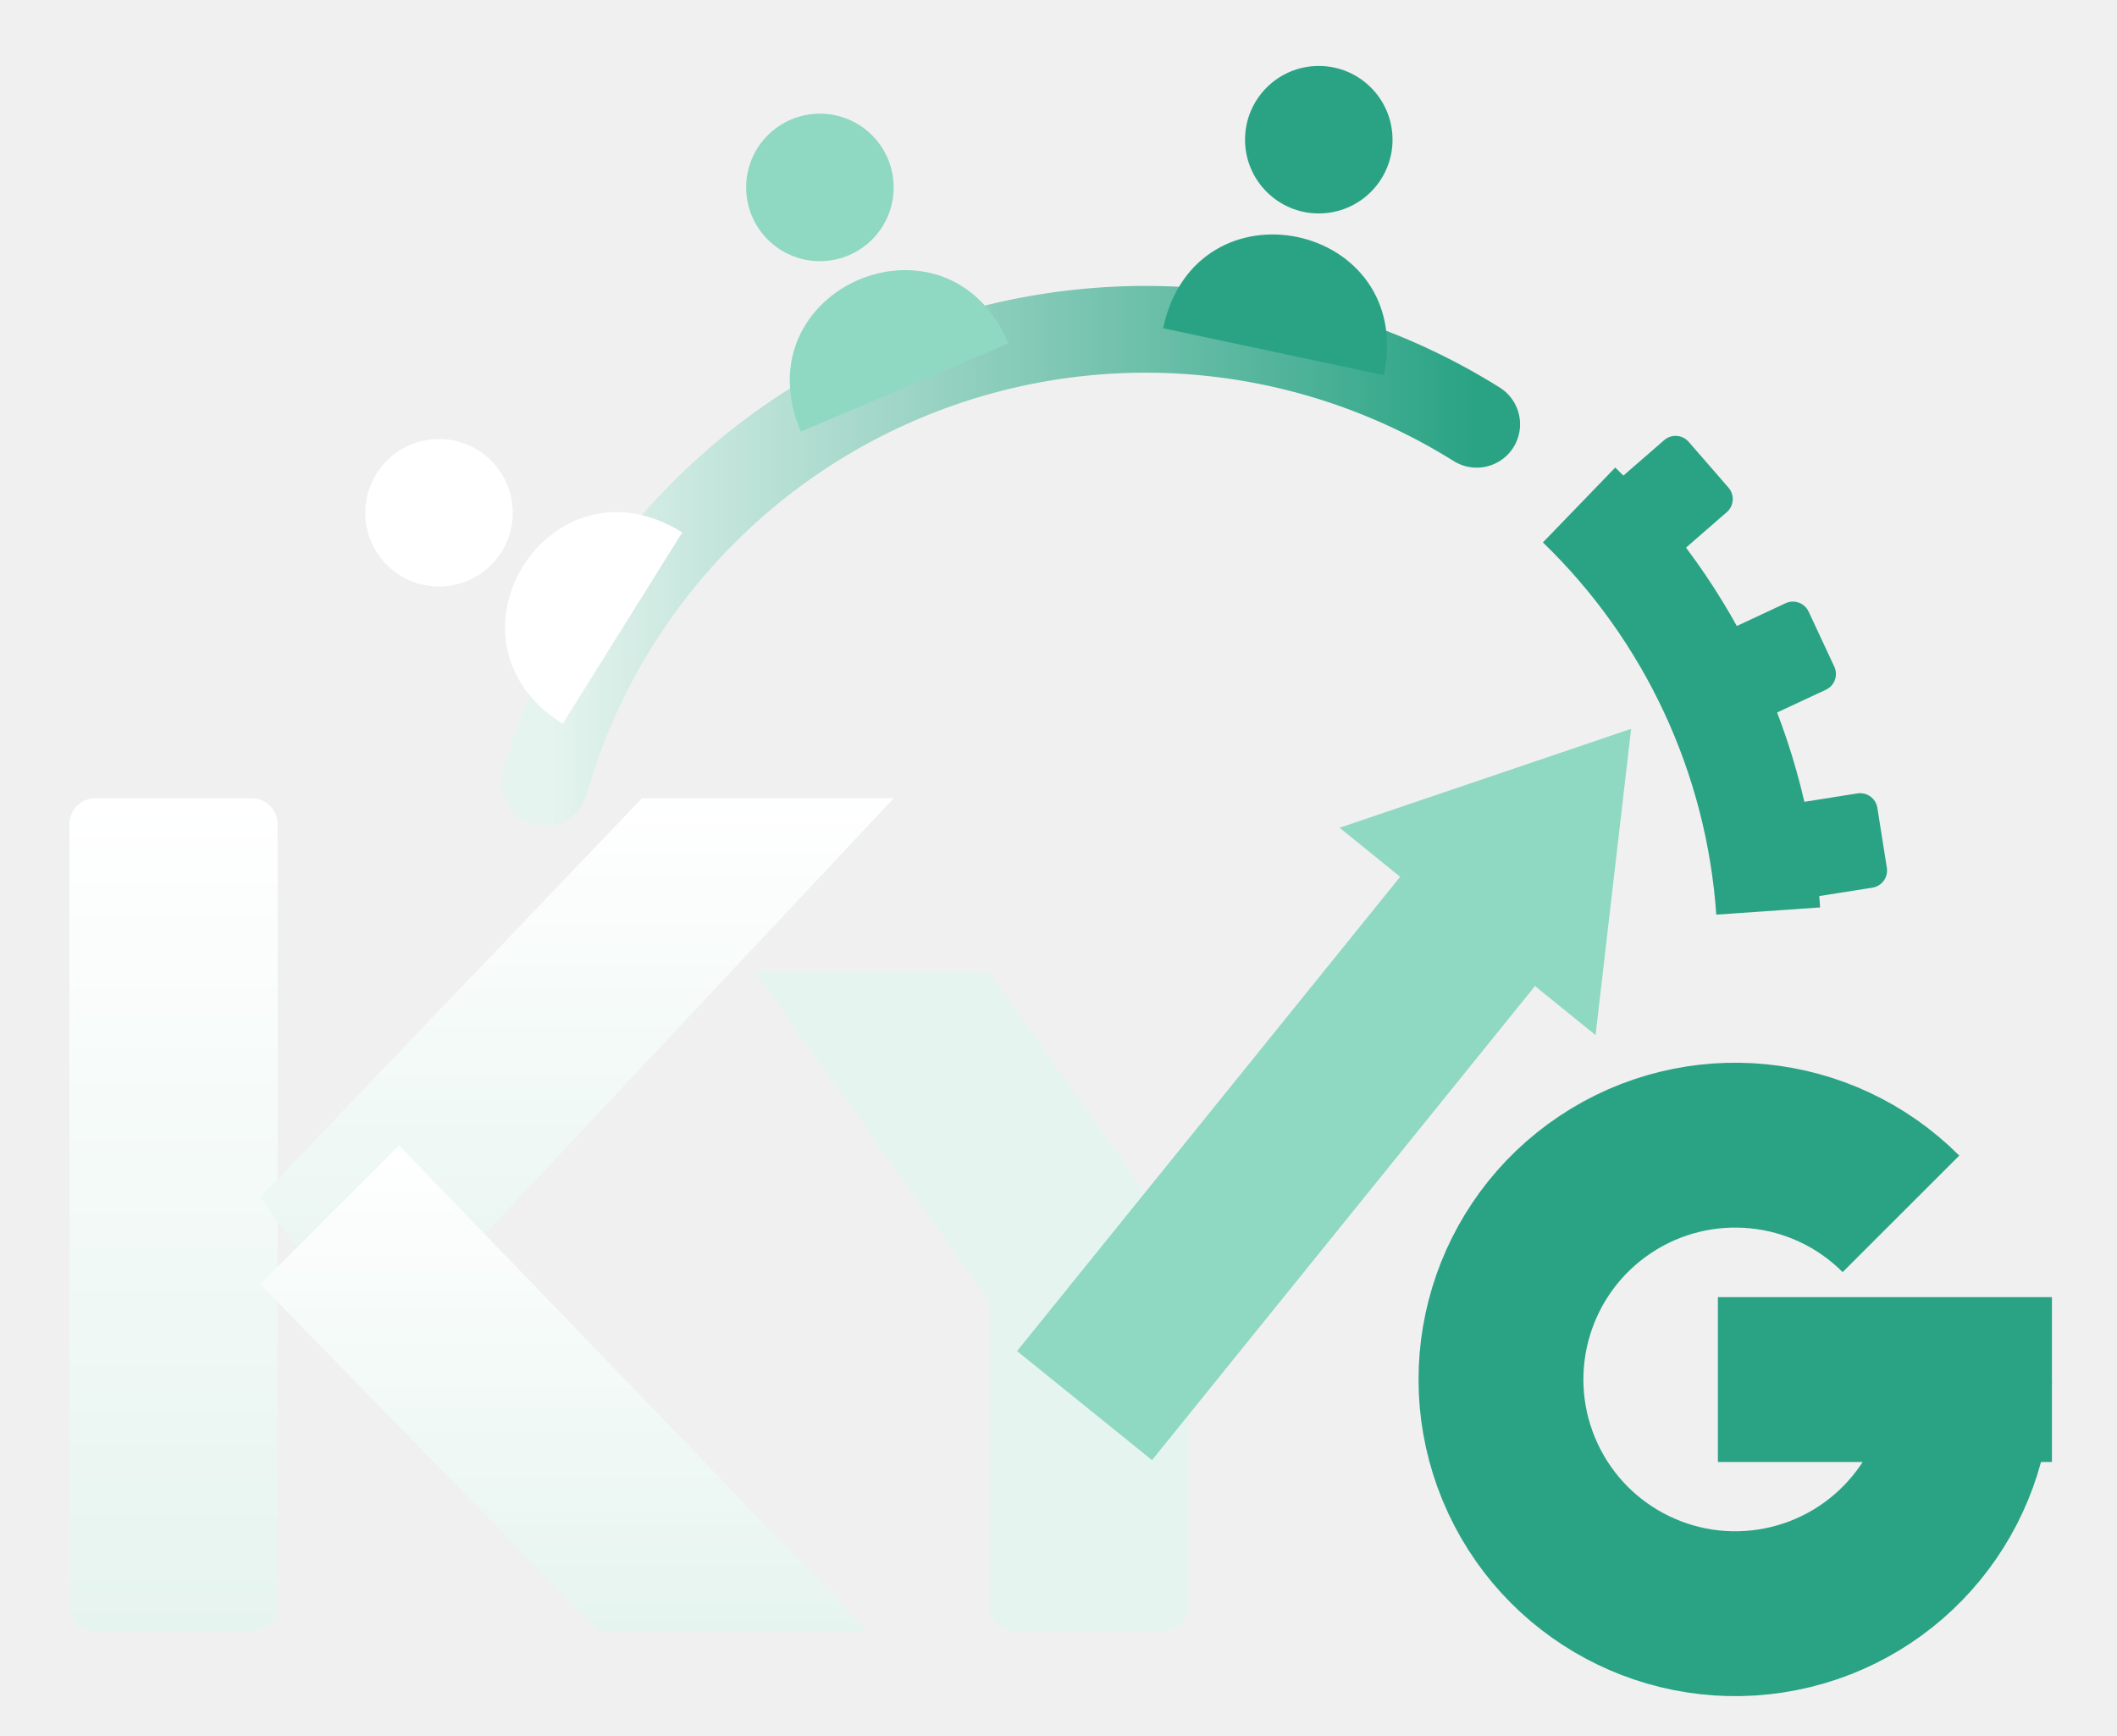
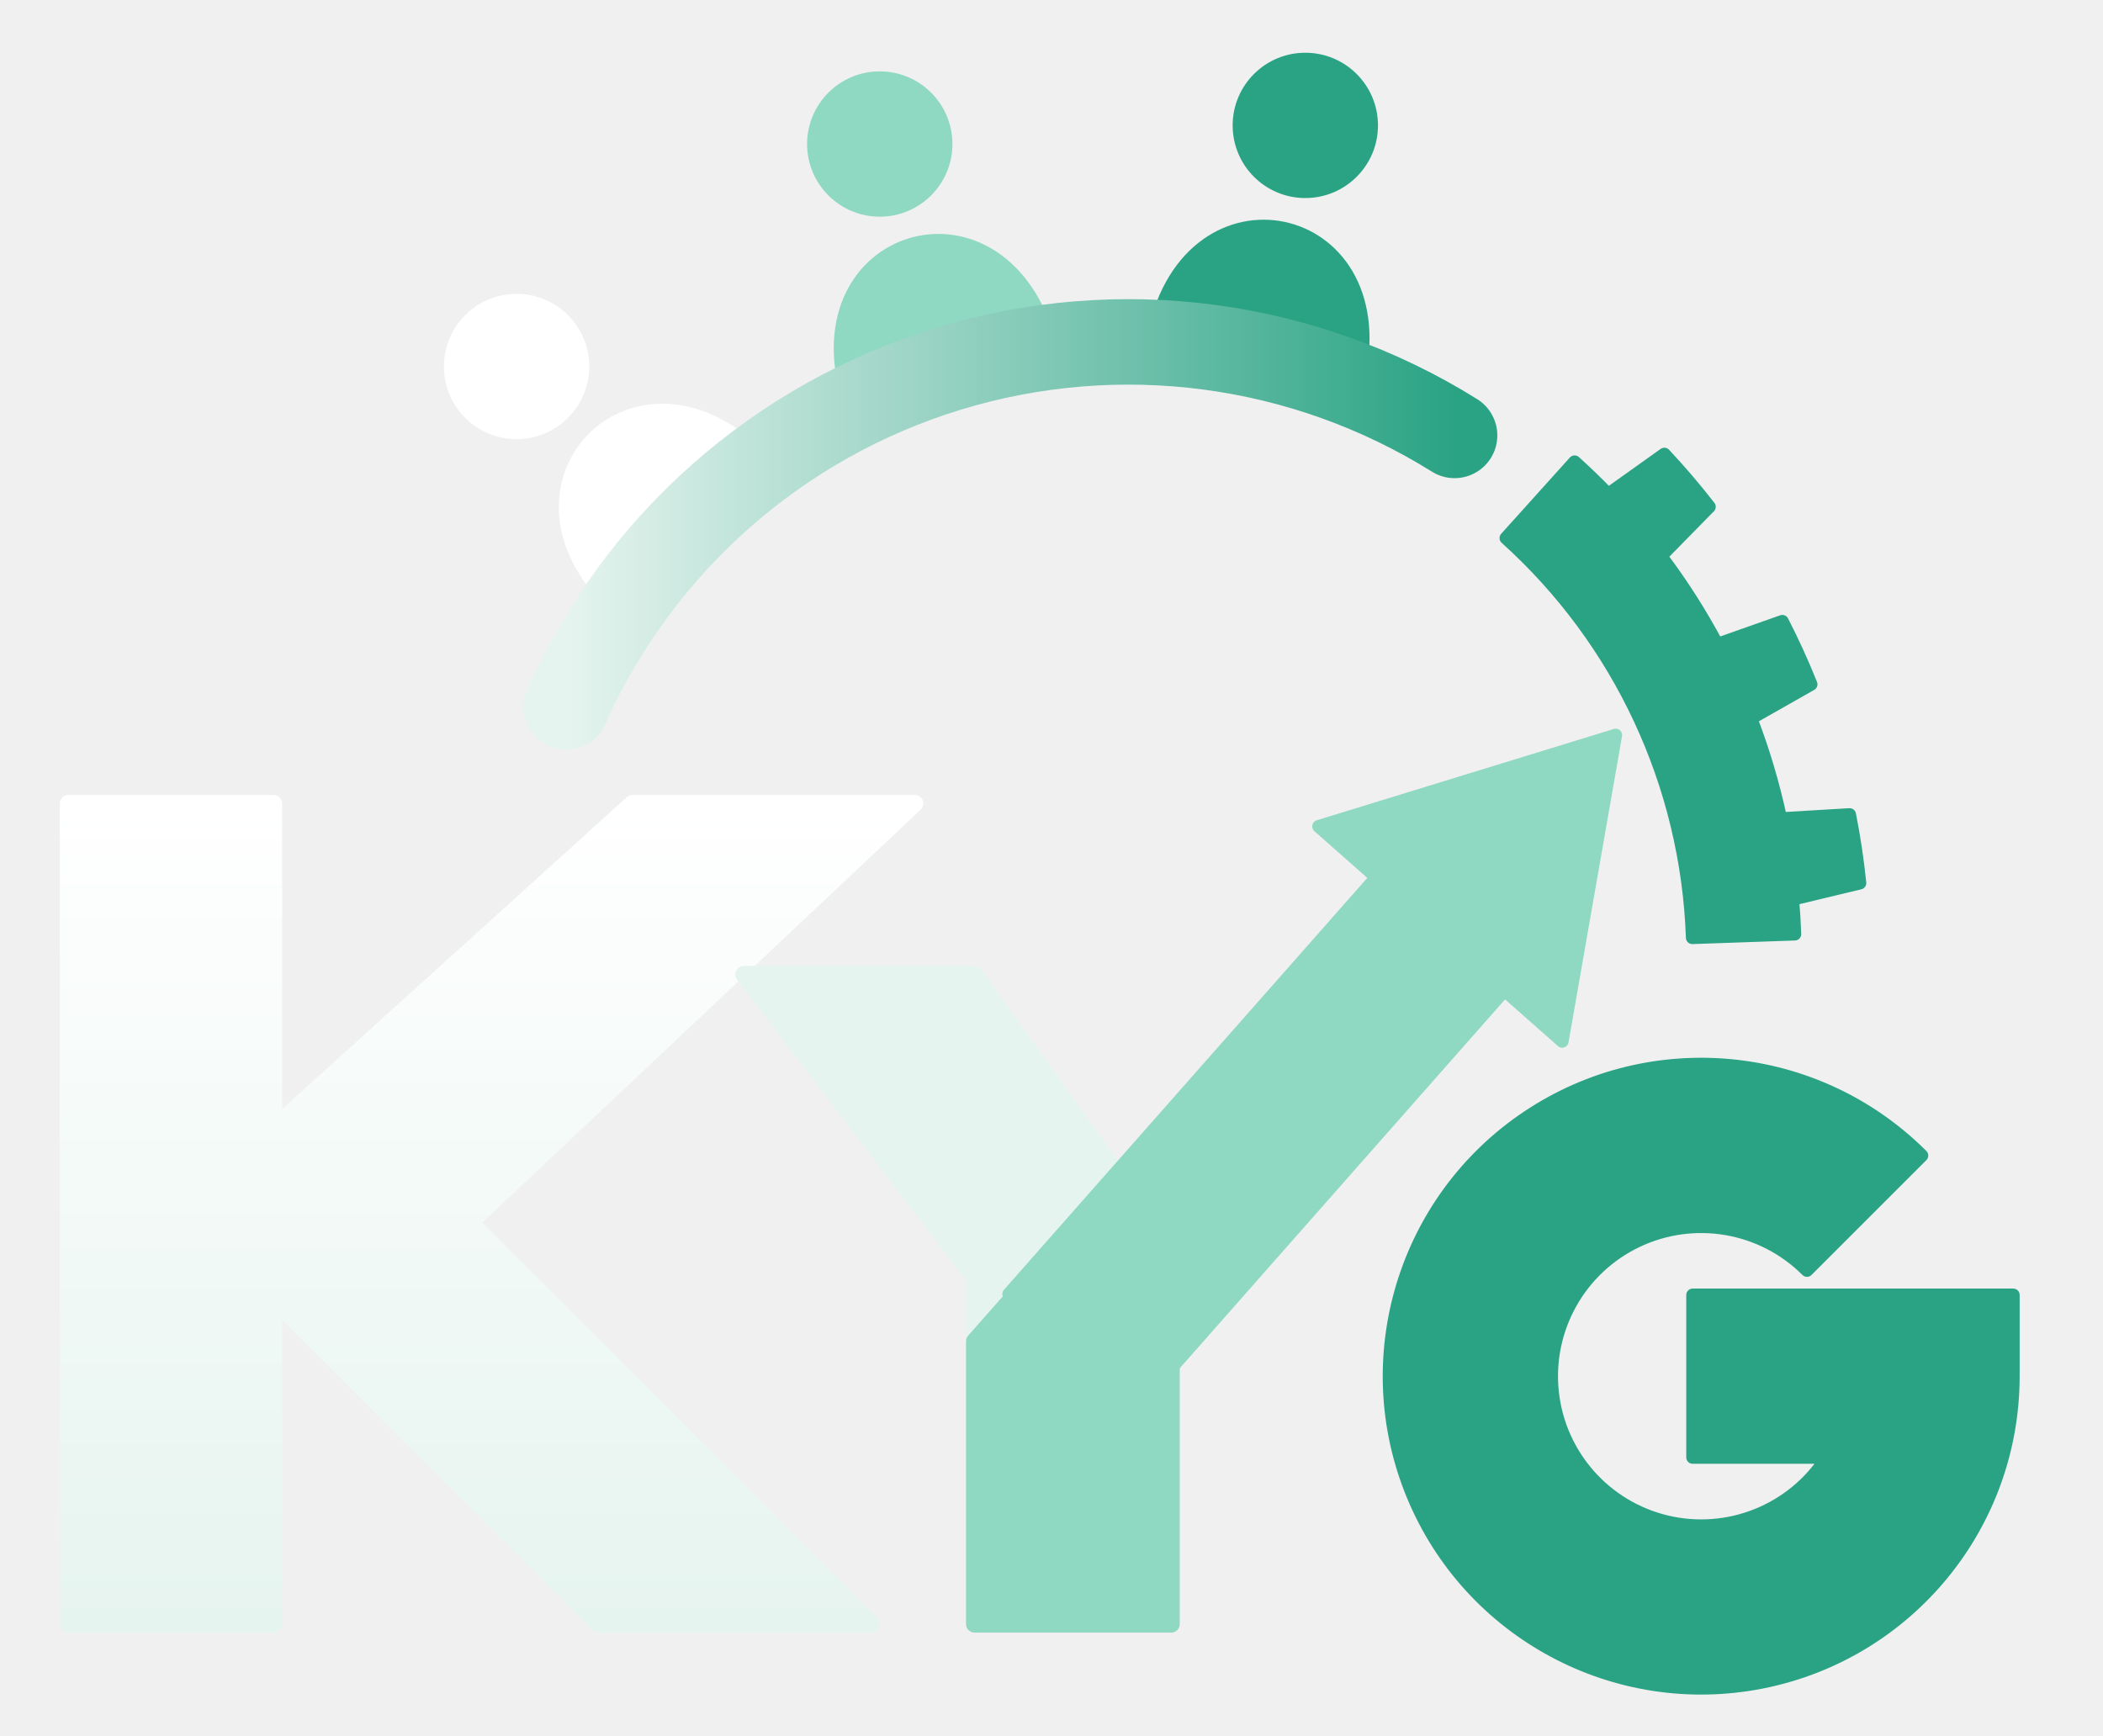
- <svg xmlns="http://www.w3.org/2000/svg" viewBox="16 4 244 200">
+ <svg xmlns="http://www.w3.org/2000/svg" viewBox="16 2 246 203">
  <defs>
    <linearGradient id="anclaro" x1="0" y1="0" x2="1" y2="0">
      <stop offset="0" stop-color="#e6f4ef" />
      <stop offset="1" stop-color="#2aa384" />
    </linearGradient>
    <linearGradient id="kclaro" x1="0" y1="0" x2="0" y2="1">
      <stop offset="0" stop-color="#ffffff" />
      <stop offset="1" stop-color="#e6f4ef" />
    </linearGradient>
  </defs>
-   <path d="M78.8 94.2 A72 72 0 0 1 186.2 52.9" fill="none" stroke="url(#anclaro)" stroke-width="10" stroke-linecap="round" />
-   <path d="M198.0 62.2 A72 72 0 0 1 219.8 109.0" fill="none" stroke="#2aa384" stroke-width="12" />
-   <rect x="202.4" y="56.0" width="12" height="11" rx="2" fill="#2aa384" transform="rotate(319 208.4 61.5)" />
-   <rect x="214.5" y="74.7" width="12" height="11" rx="2" fill="#2aa384" transform="rotate(335 220.5 80.2)" />
-   <rect x="221.0" y="96.0" width="12" height="11" rx="2" fill="#2aa384" transform="rotate(351 227.0 101.5)" />
-   <g transform="rotate(302.0 85.2 74.8)">
-     <path d="M72.2 77.8 C72.2 59.8 98.2 59.8 98.2 77.8 Z" fill="#ffffff" />
-   </g>
-   <circle cx="66.6" cy="63.1" r="8.5" fill="#ffffff" />
-   <g transform="rotate(337.0 119.1 45.9)">
-     <path d="M106.1 48.9 C106.1 30.9 132.1 30.9 132.1 48.9 Z" fill="#8fd8c2" />
-   </g>
-   <circle cx="110.5" cy="25.6" r="8.5" fill="#8fd8c2" />
-   <g transform="rotate(372.0 163.4 41.6)">
-     <path d="M150.4 44.6 C150.4 26.6 176.4 26.6 176.4 44.6 Z" fill="#2aa384" />
-   </g>
-   <circle cx="168.0" cy="20.1" r="8.5" fill="#2aa384" />
-   <g fill="url(#kclaro)">
-     <rect x="24" y="96" width="24" height="96" rx="3" />
-     <polygon points="46,142 90,96 119,96 59,160" />
-     <polygon points="62,136 116,192 85,192 46,152" />
-   </g>
-   <g fill="#e6f4ef">
-     <polygon points="103,116 130,116 154,150 140,168" />
-     <rect x="130" y="150" width="23" height="42" rx="3" />
-   </g>
-   <path d="M141 166 L186.4 109.8" stroke="#8fd8c2" stroke-width="20" />
-   <polygon points="204,88 199.9,123.3 170.4,99.4" fill="#8fd8c2" />
-   <path d="M235.1 143.9 A27 27 0 1 0 243 163" fill="none" stroke="#2aa384" stroke-width="19" />
-   <rect x="214" y="153.5" width="38.5" height="19" fill="#2aa384" />
+   <path d="M105.24 54.63 C89.93 39.85 71.87 58.55 87.18 73.34 Z" fill="#ffffff" />
+   <circle cx="76.43" cy="44.88" r="8.5" fill="#ffffff" />
+   <path d="M139.38 41.35 C133.16 21.00 108.30 28.60 114.52 48.95 Z" fill="#8fd8c2" />
+   <circle cx="118.91" cy="18.85" r="8.5" fill="#8fd8c2" />
+   <path d="M175.69 46.28 C180.11 25.46 154.68 20.06 150.25 40.87 Z" fill="#2aa384" />
+   <circle cx="168.69" cy="16.67" r="8.5" fill="#2aa384" />
+   <path d="M82.22 84.71 A72 72 0 0 1 186.15 52.94" fill="none" stroke="url(#anclaro)" stroke-width="10" stroke-linecap="round" />
+   <path d="M192.16 64.95 L200.19 56.03 A78 78 0 0 1 204.11 59.82 L210.69 55.13 A86 86 0 0 1 215.95 61.29 L210.29 67.06 A78 78 0 0 1 216.87 77.38 L224.49 74.69 A86 86 0 0 1 227.85 82.06 L220.82 86.05 A78 78 0 0 1 224.30 97.78 L232.36 97.30 A86 86 0 0 1 233.56 105.31 L225.70 107.20 A78 78 0 0 1 225.95 111.28 L213.96 111.70 A66 66 0 0 0 192.16 64.95 Z" fill="#2aa384" stroke="#2aa384" stroke-width="1.5" stroke-linejoin="round" />
+   <path d="M24 96 H48 V134 L90 96 H123 L71 145 L118 192 H86 L48 154 V192 H24 Z" fill="url(#kclaro)" stroke="url(#kclaro)" stroke-width="2" stroke-linejoin="round" />
+   <path d="M103 116 H130 L155 151 L140 182 H130 V151.5 Z" fill="#e6f4ef" stroke="#e6f4ef" stroke-width="2" stroke-linejoin="round" />
+   <path d="M149.00 166.61 L191.99 117.86 L198.74 123.82 L205.00 88.00 L170.25 98.68 L177.00 104.64 L134.00 153.39 Z" fill="#8fd8c2" stroke="#8fd8c2" stroke-width="1.5" stroke-linejoin="round" />
+   <path d="M130 192 L130 158.92 L153 132.84 L153 192 Z" fill="#8fd8c2" stroke="#8fd8c2" stroke-width="2" stroke-linejoin="round" />
+   <path d="M240.81 137.19 A36.5 36.5 0 1 0 251.50 163.00 L251.50 153.50 L214.00 153.50 L214.00 172.50 L229.70 172.50 A17.5 17.5 0 1 1 227.37 150.63 Z" fill="#2aa384" stroke="#2aa384" stroke-width="1.5" stroke-linejoin="round" />
</svg>
